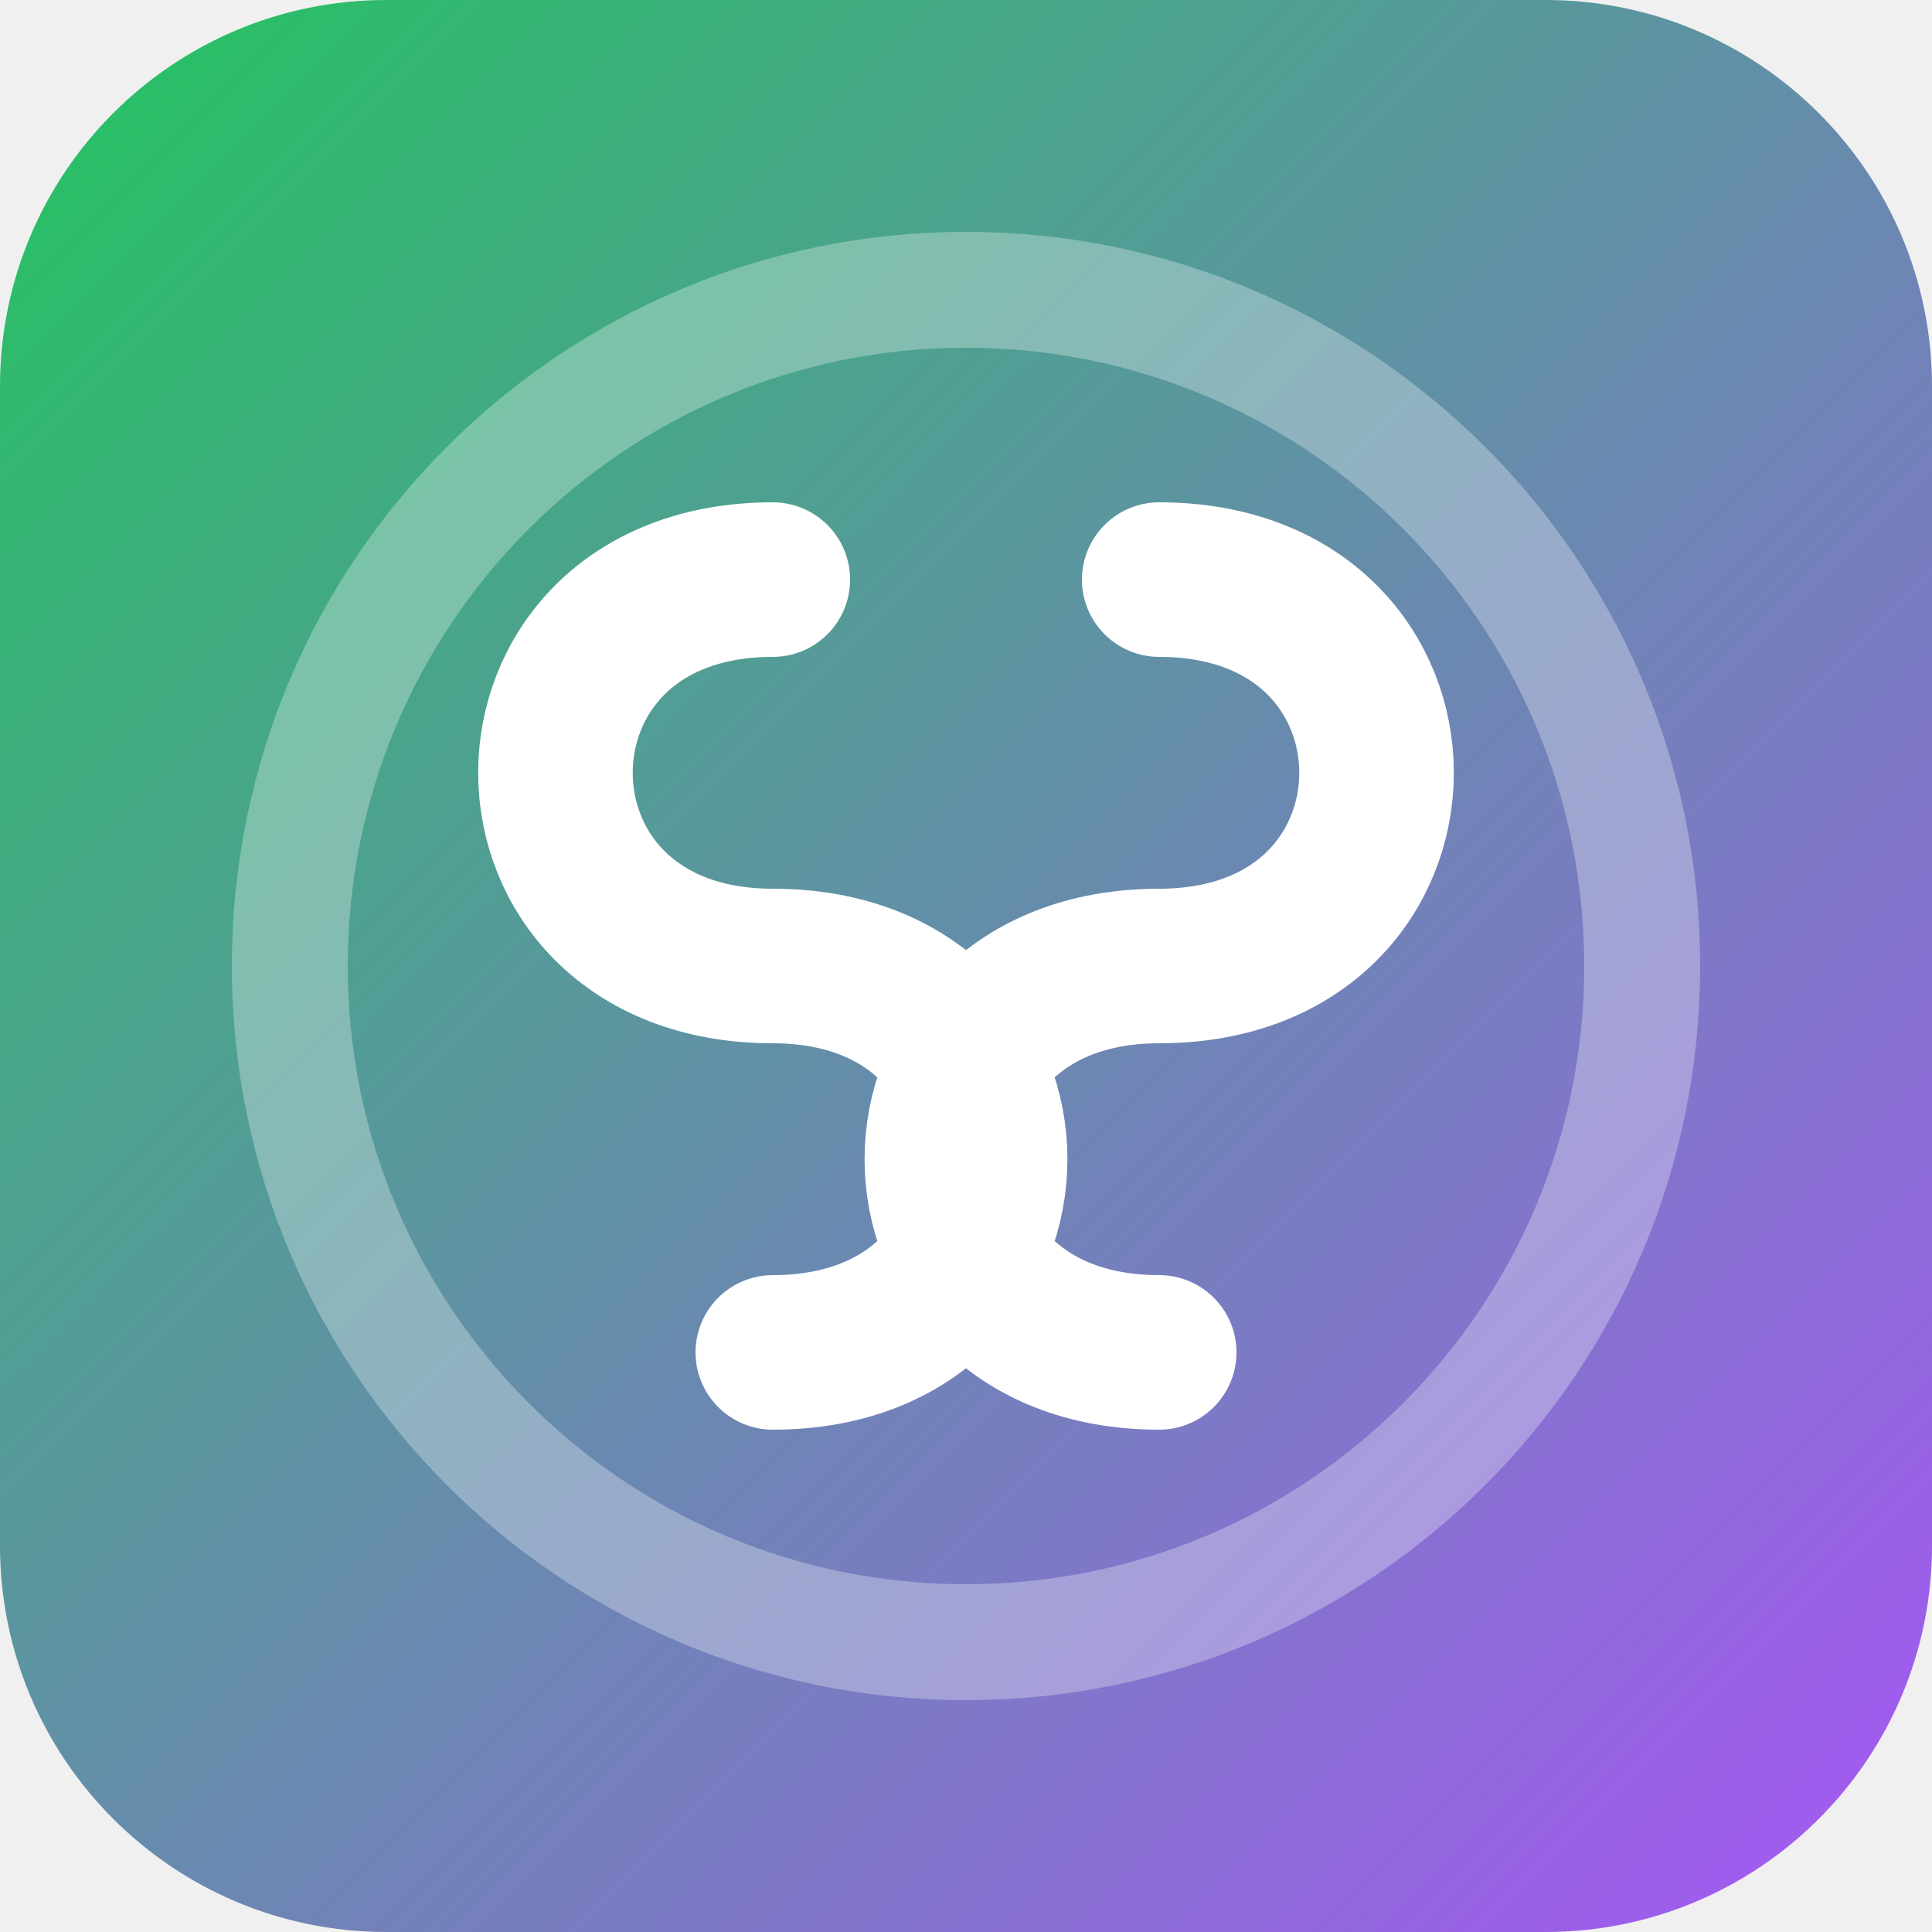
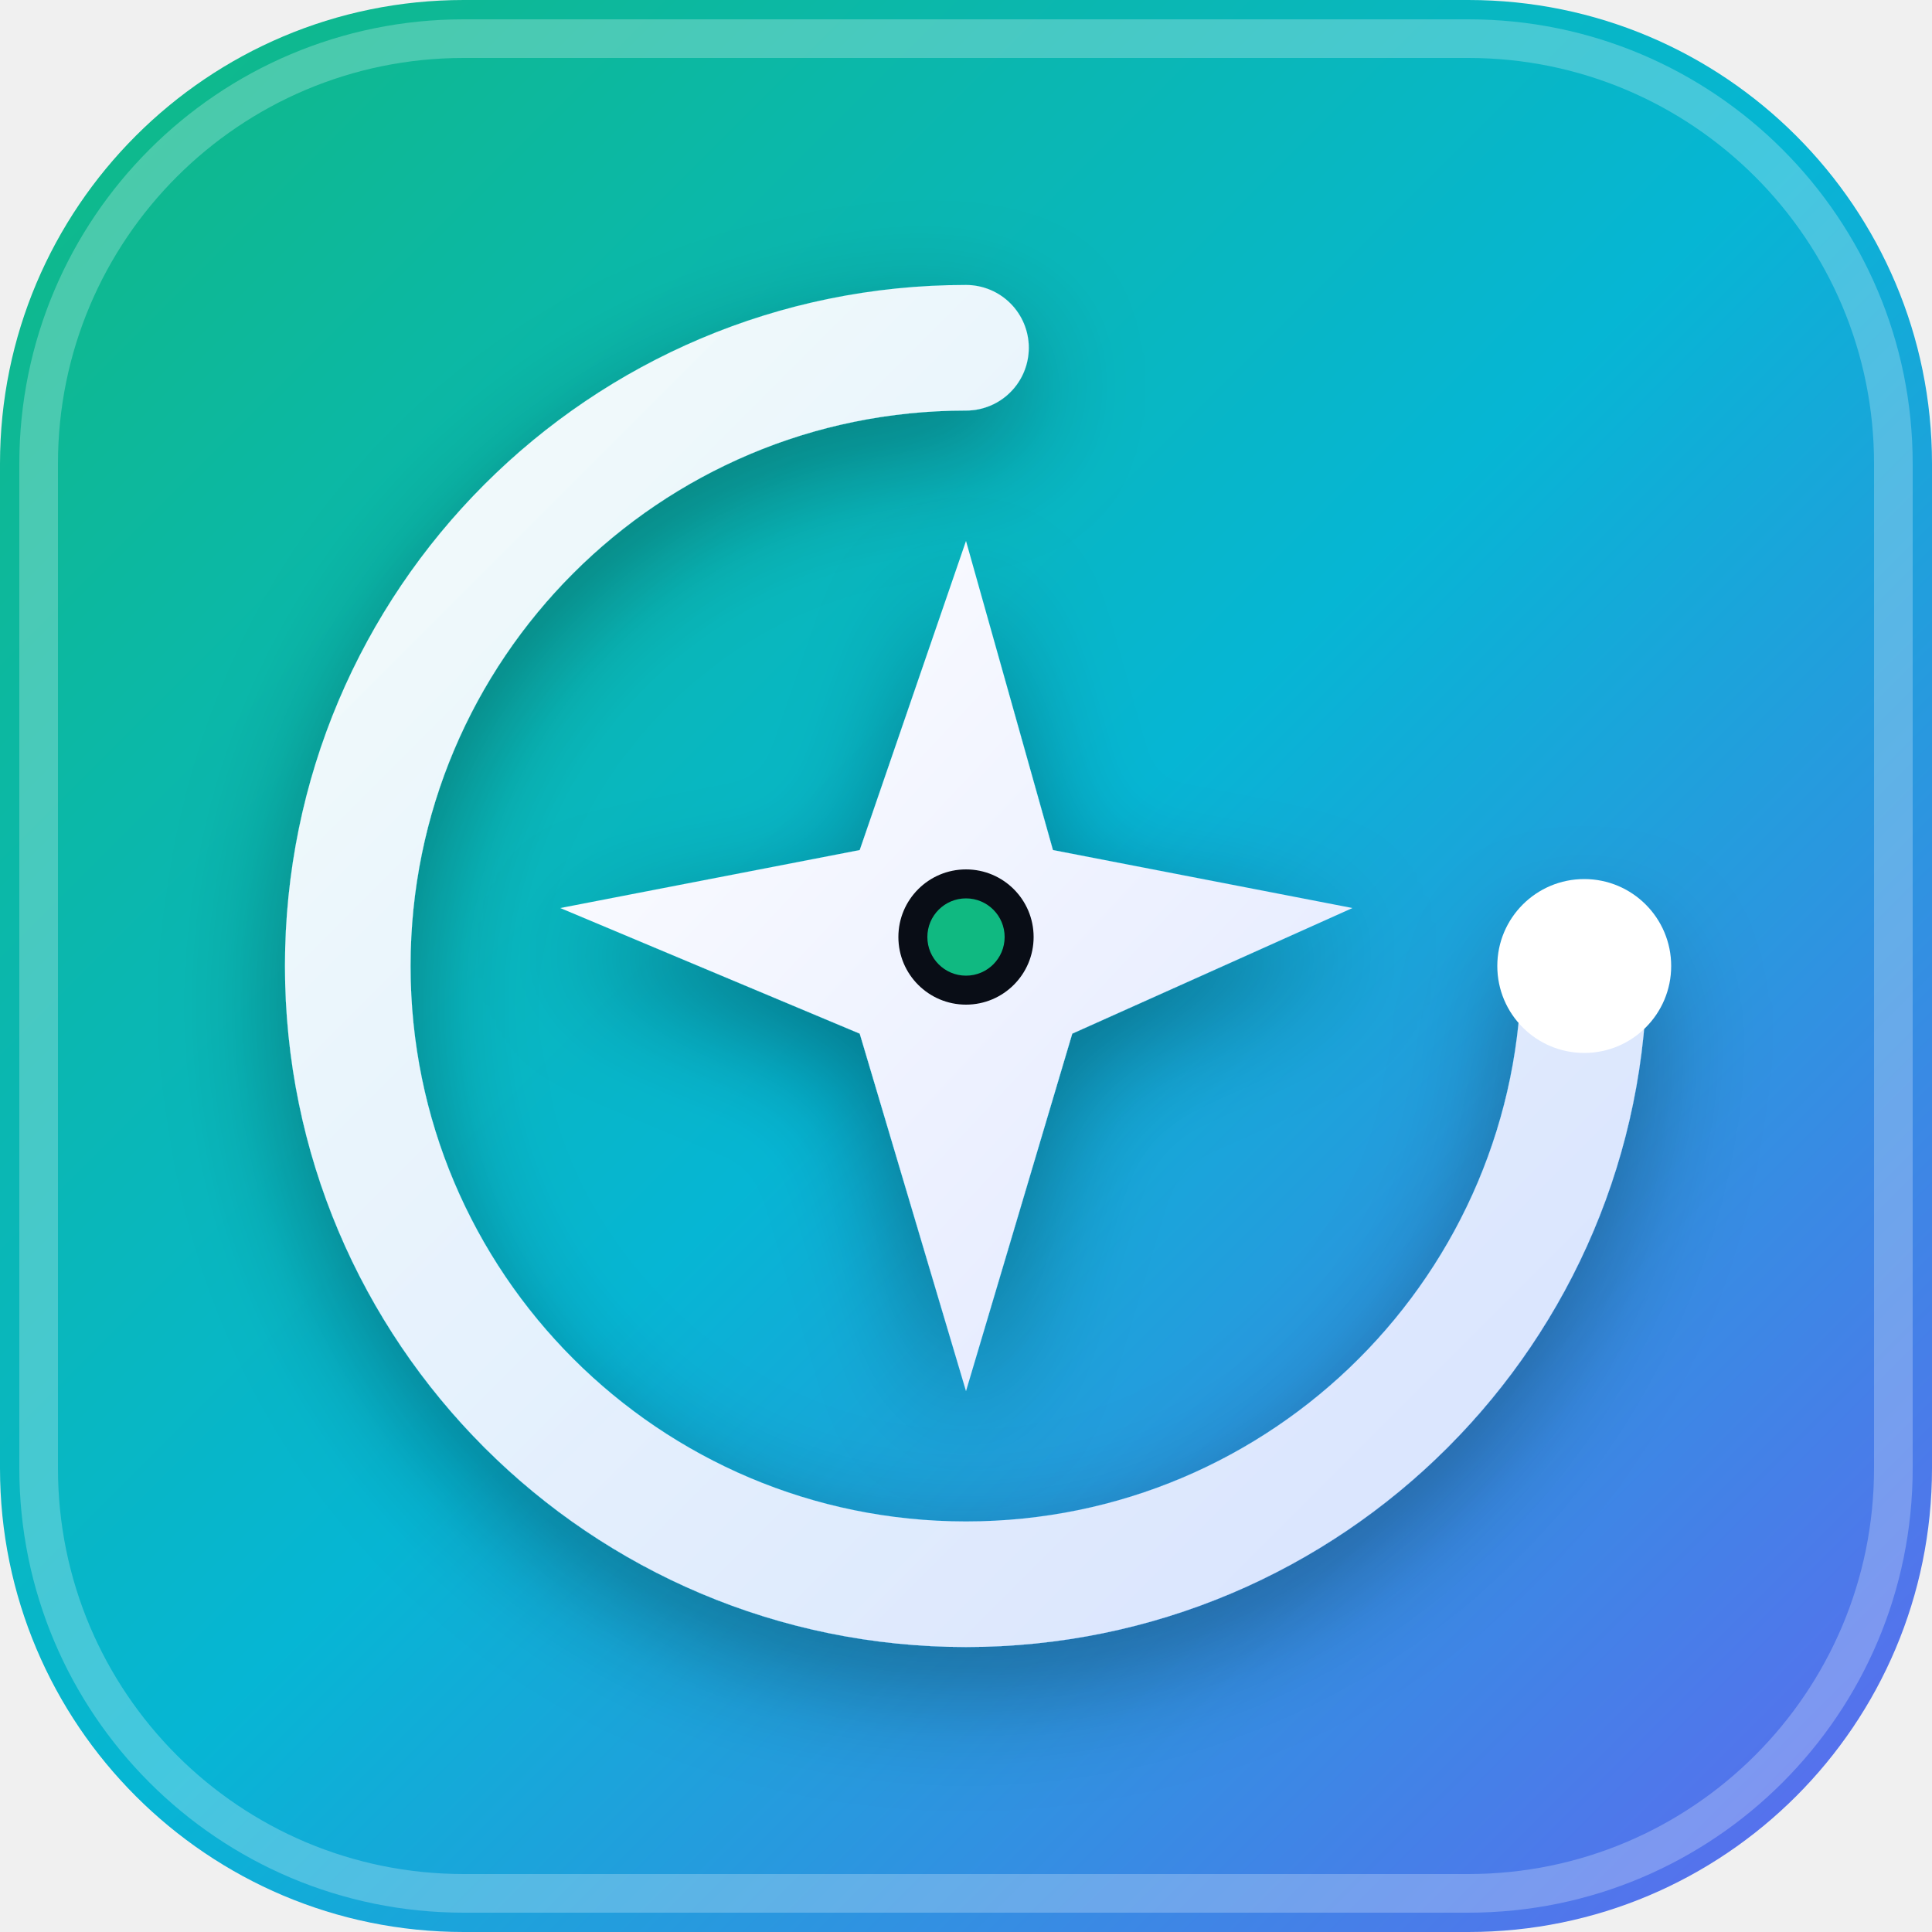
- <svg xmlns="http://www.w3.org/2000/svg" viewBox="0 0 100 100">
+ <svg xmlns="http://www.w3.org/2000/svg" viewBox="0 0 100 100" fill="none">
  <defs>
-     <linearGradient id="grad" x1="0%" y1="0%" x2="100%" y2="100%">
-       <stop offset="0%" style="stop-color:#22c55e;stop-opacity:1" />
-       <stop offset="100%" style="stop-color:#a855f7;stop-opacity:1" />
+     <linearGradient id="cn-bg" x1="0%" y1="0%" x2="100%" y2="100%">
+       <stop offset="0%" stop-color="#10b981" />
+       <stop offset="50%" stop-color="#06b6d4" />
+       <stop offset="100%" stop-color="#6366f1" />
    </linearGradient>
+     <linearGradient id="cn-white" x1="0%" y1="0%" x2="100%" y2="100%">
+       <stop offset="0%" stop-color="#ffffff" />
+       <stop offset="100%" stop-color="#e0e7ff" />
+     </linearGradient>
+     <filter id="shadow" x="-20%" y="-20%" width="140%" height="140%">
+       <feDropShadow dx="0" dy="2" stdDeviation="3" flood-color="#000000" flood-opacity="0.35" />
+     </filter>
  </defs>
-   <rect width="100" height="100" rx="20" fill="url(#grad)" />
-   <path d="M40 30 C 25 30, 25 50, 40 50 C 55 50, 55 70, 40 70 M60 30 C 75 30, 75 50, 60 50 C 45 50, 45 70, 60 70" stroke="white" stroke-width="8" fill="none" stroke-linecap="round" />
-   <circle cx="50" cy="50" r="35" stroke="white" stroke-width="6" fill="none" opacity="0.3" />
+   <rect width="100" height="100" rx="24" fill="url(#cn-bg)" />
+   <rect x="2" y="2" width="96" height="96" rx="22" stroke="rgba(255,255,255,0.25)" stroke-width="2" fill="none" />
+   <path d="M 50 18 A 32 32 0 1 0 82 50" stroke="url(#cn-white)" stroke-width="6.5" stroke-linecap="round" fill="none" opacity="0.95" filter="url(#shadow)" />
+   <circle cx="82" cy="50" r="4.5" fill="#ffffff" />
+   <path d="M 50 28 L 54.5 44 L 70 47 L 55.5 53.5 L 50 72 L 44.5 53.5 L 29 47 L 44.5 44 Z" fill="url(#cn-white)" filter="url(#shadow)" />
+   <circle cx="50" cy="48.5" r="3.5" fill="#090d16" />
+   <circle cx="50" cy="48.5" r="2" fill="#10b981" />
</svg>
